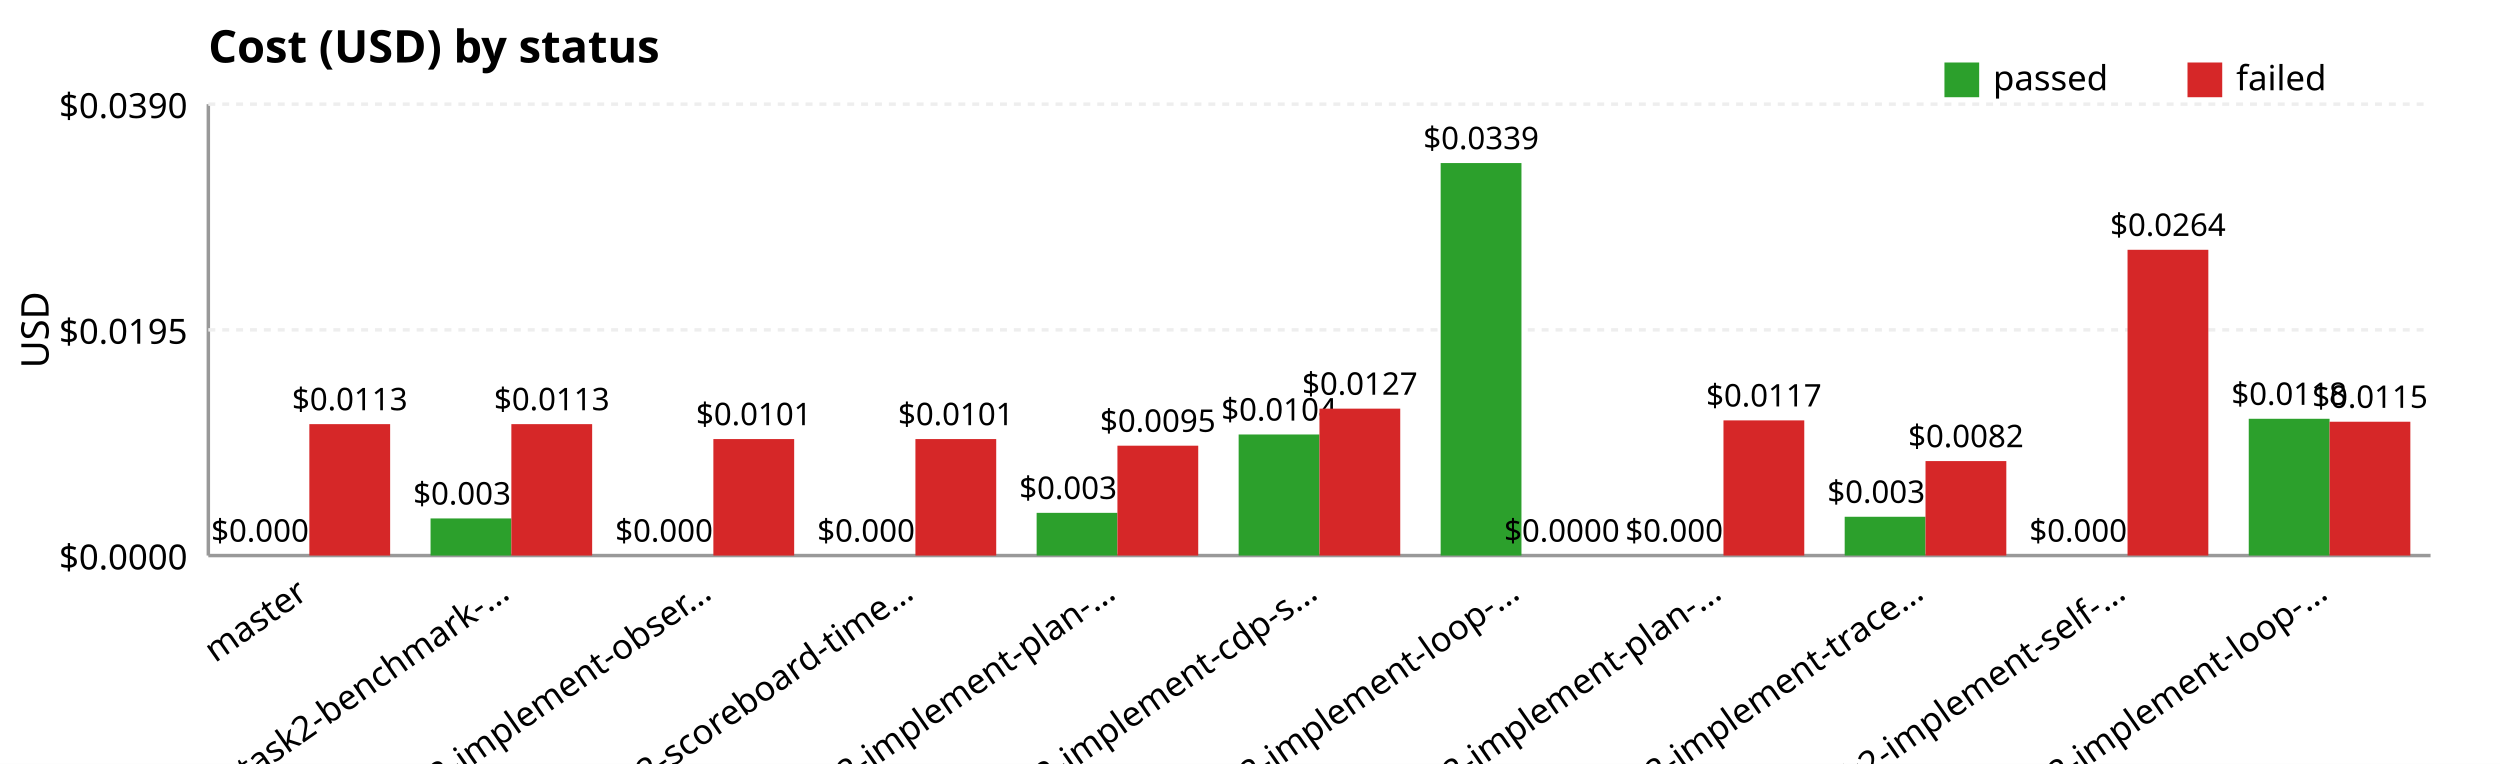
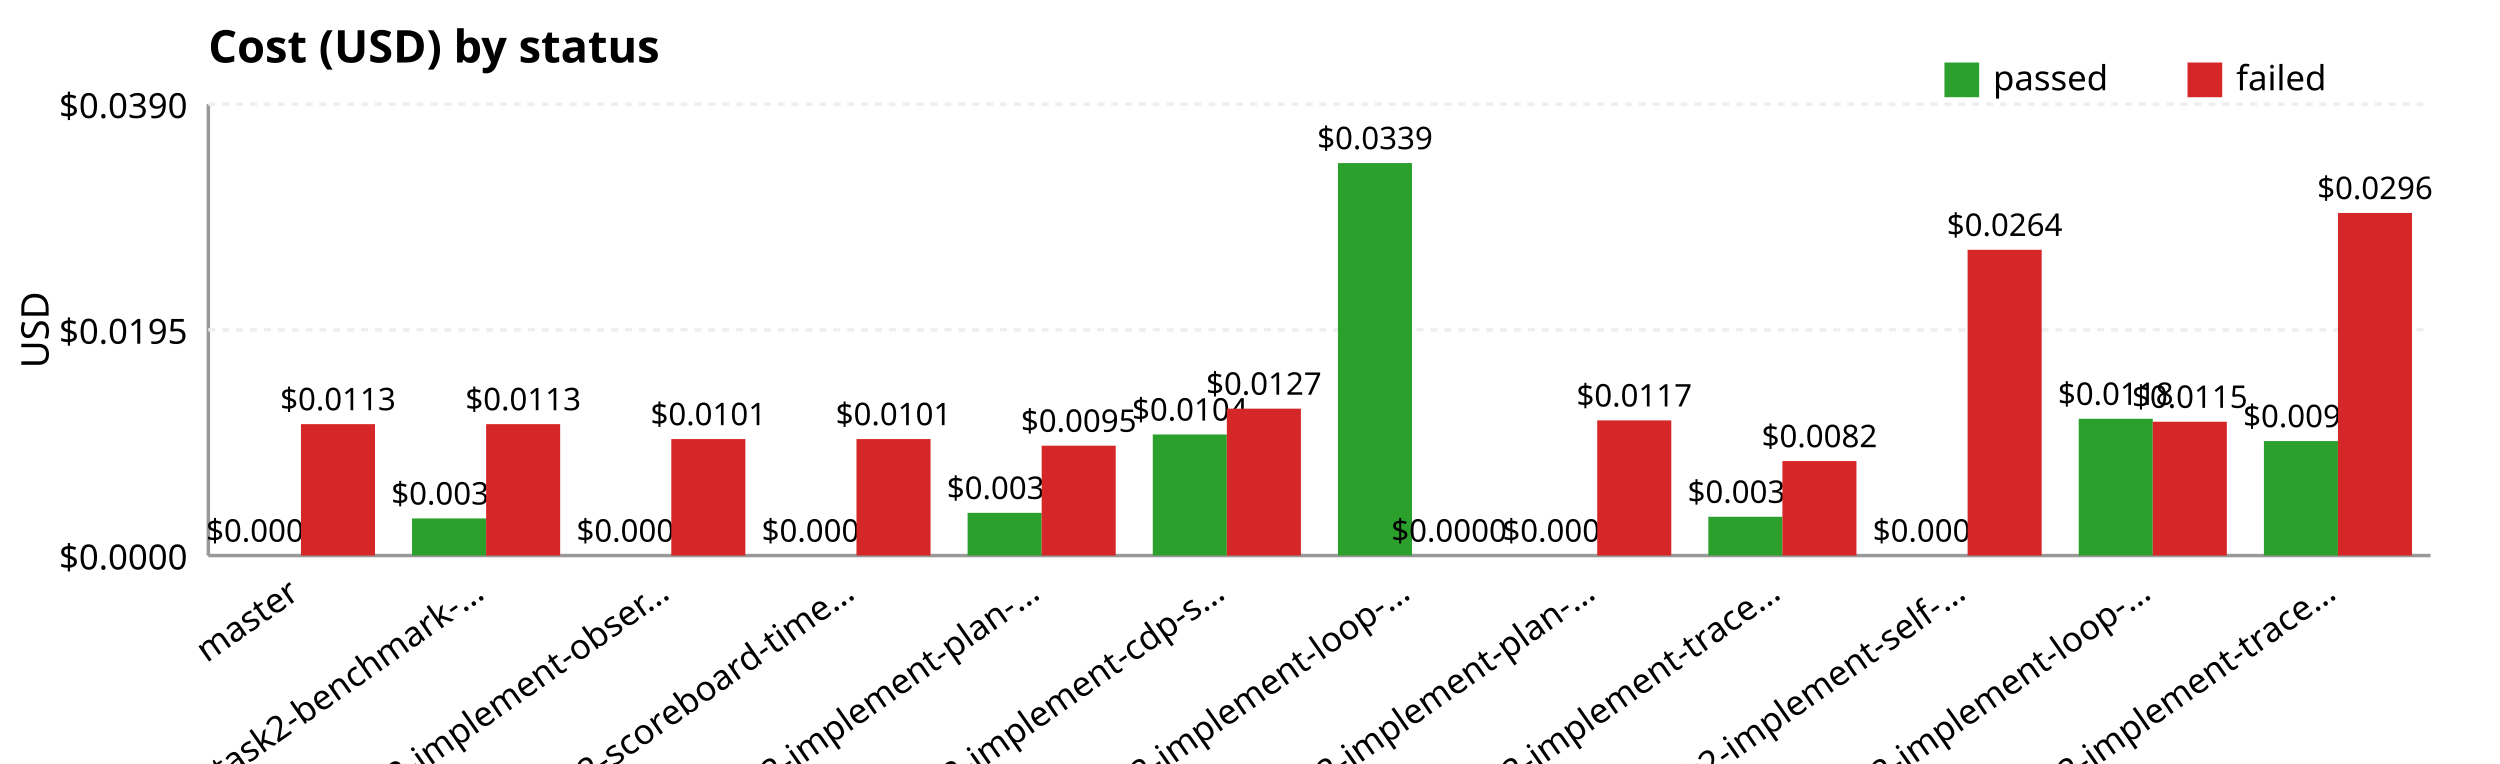
<svg xmlns="http://www.w3.org/2000/svg" viewBox="0 0 720 220" width="720" height="220" font-family="sans-serif">
  <rect width="100%" height="100%" fill="#fff" />
  <text x="60" y="18" font-size="13" font-weight="600">Cost (USD) by status</text>
  <line x1="60" y1="30" x2="60" y2="160" stroke="#999" />
  <line x1="60" y1="160" x2="700" y2="160" stroke="#999" />
  <text x="54" y="164.0" font-size="10" text-anchor="end" fill="#000">$0.0000</text>
  <text x="54" y="99.0" font-size="10" text-anchor="end" fill="#000">$0.0195</text>
  <line x1="60" y1="95.0" x2="700" y2="95.0" stroke="#eee" stroke-dasharray="2,2" />
  <text x="54" y="34.0" font-size="10" text-anchor="end" fill="#000">$0.0390</text>
  <line x1="60" y1="30.0" x2="700" y2="30.0" stroke="#eee" stroke-dasharray="2,2" />
  <text x="14" y="95.0" font-size="11" fill="#000" transform="rotate(-90 14 95.0)" text-anchor="middle">USD</text>
-   <rect x="65.82" y="160.00" width="23.27" height="0.00" fill="#2ca02c" />
-   <text x="77.45" y="156.00" font-size="9" text-anchor="middle" fill="#000">$0.0000</text>
-   <rect x="89.09" y="122.15" width="23.27" height="37.85" fill="#d62728" />
-   <text x="100.73" y="118.15" font-size="9" text-anchor="middle" fill="#000">$0.0113</text>
-   <text x="89.09" y="172" font-size="10" fill="#000" text-anchor="end" transform="rotate(-35 89.09 172)">master</text>
-   <rect x="124.00" y="149.31" width="23.27" height="10.69" fill="#2ca02c" />
-   <text x="135.64" y="145.31" font-size="9" text-anchor="middle" fill="#000">$0.0032</text>
-   <rect x="147.27" y="122.15" width="23.27" height="37.85" fill="#d62728" />
-   <text x="158.91" y="118.15" font-size="9" text-anchor="middle" fill="#000">$0.0113</text>
-   <text x="147.27" y="172" font-size="10" fill="#000" text-anchor="end" transform="rotate(-35 147.27 172)">feat-task2-benchmark-…</text>
-   <rect x="182.18" y="160.00" width="23.27" height="0.00" fill="#2ca02c" />
-   <text x="193.82" y="156.00" font-size="9" text-anchor="middle" fill="#000">$0.0000</text>
-   <rect x="205.45" y="126.45" width="23.27" height="33.55" fill="#d62728" />
-   <text x="217.09" y="122.45" font-size="9" text-anchor="middle" fill="#000">$0.0101</text>
-   <text x="205.45" y="172" font-size="10" fill="#000" text-anchor="end" transform="rotate(-35 205.45 172)">task2-implement-obser…</text>
-   <rect x="240.36" y="160.00" width="23.27" height="0.00" fill="#2ca02c" />
-   <text x="252.00" y="156.00" font-size="9" text-anchor="middle" fill="#000">$0.0000</text>
-   <rect x="263.64" y="126.45" width="23.27" height="33.55" fill="#d62728" />
-   <text x="275.27" y="122.45" font-size="9" text-anchor="middle" fill="#000">$0.0101</text>
-   <text x="263.64" y="172" font-size="10" fill="#000" text-anchor="end" transform="rotate(-35 263.64 172)">task2-scoreboard-time…</text>
-   <rect x="298.55" y="147.70" width="23.27" height="12.30" fill="#2ca02c" />
-   <text x="310.18" y="143.70" font-size="9" text-anchor="middle" fill="#000">$0.0037</text>
-   <rect x="321.82" y="128.36" width="23.27" height="31.64" fill="#d62728" />
-   <text x="333.45" y="124.36" font-size="9" text-anchor="middle" fill="#000">$0.0095</text>
-   <text x="321.82" y="172" font-size="10" fill="#000" text-anchor="end" transform="rotate(-35 321.82 172)">task2-implement-plan-…</text>
-   <rect x="356.73" y="125.13" width="23.27" height="34.87" fill="#2ca02c" />
-   <text x="368.36" y="121.13" font-size="9" text-anchor="middle" fill="#000">$0.0104</text>
-   <rect x="380.00" y="117.69" width="23.27" height="42.31" fill="#d62728" />
-   <text x="391.64" y="113.69" font-size="9" text-anchor="middle" fill="#000">$0.0127</text>
-   <text x="380.00" y="172" font-size="10" fill="#000" text-anchor="end" transform="rotate(-35 380.00 172)">task2-implement-cdp-s…</text>
-   <rect x="414.91" y="46.96" width="23.27" height="113.04" fill="#2ca02c" />
-   <text x="426.55" y="42.96" font-size="9" text-anchor="middle" fill="#000">$0.0339</text>
-   <rect x="438.18" y="160.00" width="23.27" height="0.00" fill="#d62728" />
-   <text x="449.82" y="156.00" font-size="9" text-anchor="middle" fill="#000">$0.0000</text>
-   <text x="438.18" y="172" font-size="10" fill="#000" text-anchor="end" transform="rotate(-35 438.18 172)">task2-implement-loop-…</text>
-   <rect x="473.09" y="160.00" width="23.27" height="0.00" fill="#2ca02c" />
-   <text x="484.73" y="156.00" font-size="9" text-anchor="middle" fill="#000">$0.0000</text>
-   <rect x="496.36" y="121.07" width="23.27" height="38.93" fill="#d62728" />
-   <text x="508.00" y="117.07" font-size="9" text-anchor="middle" fill="#000">$0.0117</text>
-   <text x="496.36" y="172" font-size="10" fill="#000" text-anchor="end" transform="rotate(-35 496.36 172)">task2-implement-plan-…</text>
-   <rect x="531.27" y="148.83" width="23.27" height="11.17" fill="#2ca02c" />
-   <text x="542.91" y="144.83" font-size="9" text-anchor="middle" fill="#000">$0.0033</text>
-   <rect x="554.55" y="132.79" width="23.27" height="27.21" fill="#d62728" />
-   <text x="566.18" y="128.79" font-size="9" text-anchor="middle" fill="#000">$0.0082</text>
-   <text x="554.55" y="172" font-size="10" fill="#000" text-anchor="end" transform="rotate(-35 554.55 172)">task2-implement-trace…</text>
-   <rect x="589.45" y="160.00" width="23.27" height="0.00" fill="#2ca02c" />
-   <text x="601.09" y="156.00" font-size="9" text-anchor="middle" fill="#000">$0.0000</text>
-   <rect x="612.73" y="71.94" width="23.27" height="88.06" fill="#d62728" />
-   <text x="624.36" y="67.94" font-size="9" text-anchor="middle" fill="#000">$0.0264</text>
-   <text x="612.73" y="172" font-size="10" fill="#000" text-anchor="end" transform="rotate(-35 612.73 172)">task2-implement-self-…</text>
-   <rect x="647.64" y="120.61" width="23.27" height="39.39" fill="#2ca02c" />
-   <text x="659.27" y="116.61" font-size="9" text-anchor="middle" fill="#000">$0.0118</text>
-   <rect x="670.91" y="121.46" width="23.27" height="38.54" fill="#d62728" />
-   <text x="682.55" y="117.46" font-size="9" text-anchor="middle" fill="#000">$0.0115</text>
-   <text x="670.91" y="172" font-size="10" fill="#000" text-anchor="end" transform="rotate(-35 670.91 172)">task2-implement-loop-…</text>
+   <rect x="65.33" y="160.00" width="21.33" height="0.00" fill="#2ca02c" />
+   <text x="76.00" y="156.00" font-size="9" text-anchor="middle" fill="#000">$0.0000</text>
+   <rect x="86.67" y="122.15" width="21.33" height="37.85" fill="#d62728" />
+   <text x="97.33" y="118.15" font-size="9" text-anchor="middle" fill="#000">$0.0113</text>
+   <text x="86.67" y="172" font-size="10" fill="#000" text-anchor="end" transform="rotate(-35 86.67 172)">master</text>
+   <rect x="118.67" y="149.31" width="21.33" height="10.69" fill="#2ca02c" />
+   <text x="129.33" y="145.31" font-size="9" text-anchor="middle" fill="#000">$0.0032</text>
+   <rect x="140.00" y="122.15" width="21.33" height="37.85" fill="#d62728" />
+   <text x="150.67" y="118.15" font-size="9" text-anchor="middle" fill="#000">$0.0113</text>
+   <text x="140.00" y="172" font-size="10" fill="#000" text-anchor="end" transform="rotate(-35 140.00 172)">feat-task2-benchmark-…</text>
+   <rect x="172.00" y="160.00" width="21.33" height="0.00" fill="#2ca02c" />
+   <text x="182.67" y="156.00" font-size="9" text-anchor="middle" fill="#000">$0.0000</text>
+   <rect x="193.33" y="126.45" width="21.33" height="33.55" fill="#d62728" />
+   <text x="204.00" y="122.45" font-size="9" text-anchor="middle" fill="#000">$0.0101</text>
+   <text x="193.33" y="172" font-size="10" fill="#000" text-anchor="end" transform="rotate(-35 193.33 172)">task2-implement-obser…</text>
+   <rect x="225.33" y="160.00" width="21.33" height="0.00" fill="#2ca02c" />
+   <text x="236.00" y="156.00" font-size="9" text-anchor="middle" fill="#000">$0.0000</text>
+   <rect x="246.67" y="126.45" width="21.33" height="33.55" fill="#d62728" />
+   <text x="257.33" y="122.45" font-size="9" text-anchor="middle" fill="#000">$0.0101</text>
+   <text x="246.67" y="172" font-size="10" fill="#000" text-anchor="end" transform="rotate(-35 246.67 172)">task2-scoreboard-time…</text>
+   <rect x="278.67" y="147.70" width="21.33" height="12.30" fill="#2ca02c" />
+   <text x="289.33" y="143.70" font-size="9" text-anchor="middle" fill="#000">$0.0037</text>
+   <rect x="300.00" y="128.36" width="21.33" height="31.64" fill="#d62728" />
+   <text x="310.67" y="124.36" font-size="9" text-anchor="middle" fill="#000">$0.0095</text>
+   <text x="300.00" y="172" font-size="10" fill="#000" text-anchor="end" transform="rotate(-35 300.00 172)">task2-implement-plan-…</text>
+   <rect x="332.00" y="125.13" width="21.33" height="34.87" fill="#2ca02c" />
+   <text x="342.67" y="121.13" font-size="9" text-anchor="middle" fill="#000">$0.0104</text>
+   <rect x="353.33" y="117.69" width="21.33" height="42.31" fill="#d62728" />
+   <text x="364.00" y="113.69" font-size="9" text-anchor="middle" fill="#000">$0.0127</text>
+   <text x="353.33" y="172" font-size="10" fill="#000" text-anchor="end" transform="rotate(-35 353.33 172)">task2-implement-cdp-s…</text>
+   <rect x="385.33" y="46.96" width="21.33" height="113.04" fill="#2ca02c" />
+   <text x="396.00" y="42.96" font-size="9" text-anchor="middle" fill="#000">$0.0339</text>
+   <rect x="406.67" y="160.00" width="21.33" height="0.00" fill="#d62728" />
+   <text x="417.33" y="156.00" font-size="9" text-anchor="middle" fill="#000">$0.0000</text>
+   <text x="406.67" y="172" font-size="10" fill="#000" text-anchor="end" transform="rotate(-35 406.67 172)">task2-implement-loop-…</text>
+   <rect x="438.67" y="160.00" width="21.33" height="0.00" fill="#2ca02c" />
+   <text x="449.33" y="156.00" font-size="9" text-anchor="middle" fill="#000">$0.0000</text>
+   <rect x="460.00" y="121.07" width="21.33" height="38.93" fill="#d62728" />
+   <text x="470.67" y="117.07" font-size="9" text-anchor="middle" fill="#000">$0.0117</text>
+   <text x="460.00" y="172" font-size="10" fill="#000" text-anchor="end" transform="rotate(-35 460.00 172)">task2-implement-plan-…</text>
+   <rect x="492.00" y="148.83" width="21.33" height="11.17" fill="#2ca02c" />
+   <text x="502.67" y="144.83" font-size="9" text-anchor="middle" fill="#000">$0.0033</text>
+   <rect x="513.33" y="132.79" width="21.33" height="27.21" fill="#d62728" />
+   <text x="524.00" y="128.79" font-size="9" text-anchor="middle" fill="#000">$0.0082</text>
+   <text x="513.33" y="172" font-size="10" fill="#000" text-anchor="end" transform="rotate(-35 513.33 172)">task2-implement-trace…</text>
+   <rect x="545.33" y="160.00" width="21.33" height="0.00" fill="#2ca02c" />
+   <text x="556.00" y="156.00" font-size="9" text-anchor="middle" fill="#000">$0.0000</text>
+   <rect x="566.67" y="71.94" width="21.33" height="88.06" fill="#d62728" />
+   <text x="577.33" y="67.94" font-size="9" text-anchor="middle" fill="#000">$0.0264</text>
+   <text x="566.67" y="172" font-size="10" fill="#000" text-anchor="end" transform="rotate(-35 566.67 172)">task2-implement-self-…</text>
+   <rect x="598.67" y="120.61" width="21.33" height="39.39" fill="#2ca02c" />
+   <text x="609.33" y="116.61" font-size="9" text-anchor="middle" fill="#000">$0.0118</text>
+   <rect x="620.00" y="121.46" width="21.33" height="38.54" fill="#d62728" />
+   <text x="630.67" y="117.46" font-size="9" text-anchor="middle" fill="#000">$0.0115</text>
+   <text x="620.00" y="172" font-size="10" fill="#000" text-anchor="end" transform="rotate(-35 620.00 172)">task2-implement-loop-…</text>
+   <rect x="652.00" y="127.02" width="21.33" height="32.98" fill="#2ca02c" />
+   <text x="662.67" y="123.02" font-size="9" text-anchor="middle" fill="#000">$0.0099</text>
+   <rect x="673.33" y="61.33" width="21.33" height="98.67" fill="#d62728" />
+   <text x="684.00" y="57.33" font-size="9" text-anchor="middle" fill="#000">$0.0296</text>
+   <text x="673.33" y="172" font-size="10" fill="#000" text-anchor="end" transform="rotate(-35 673.33 172)">task2-implement-trace…</text>
  <rect x="560" y="18" width="10" height="10" fill="#2ca02c" />
  <text x="574" y="26" font-size="10" fill="#000">passed</text>
  <rect x="630" y="18" width="10" height="10" fill="#d62728" />
  <text x="644" y="26" font-size="10" fill="#000">failed</text>
</svg>
